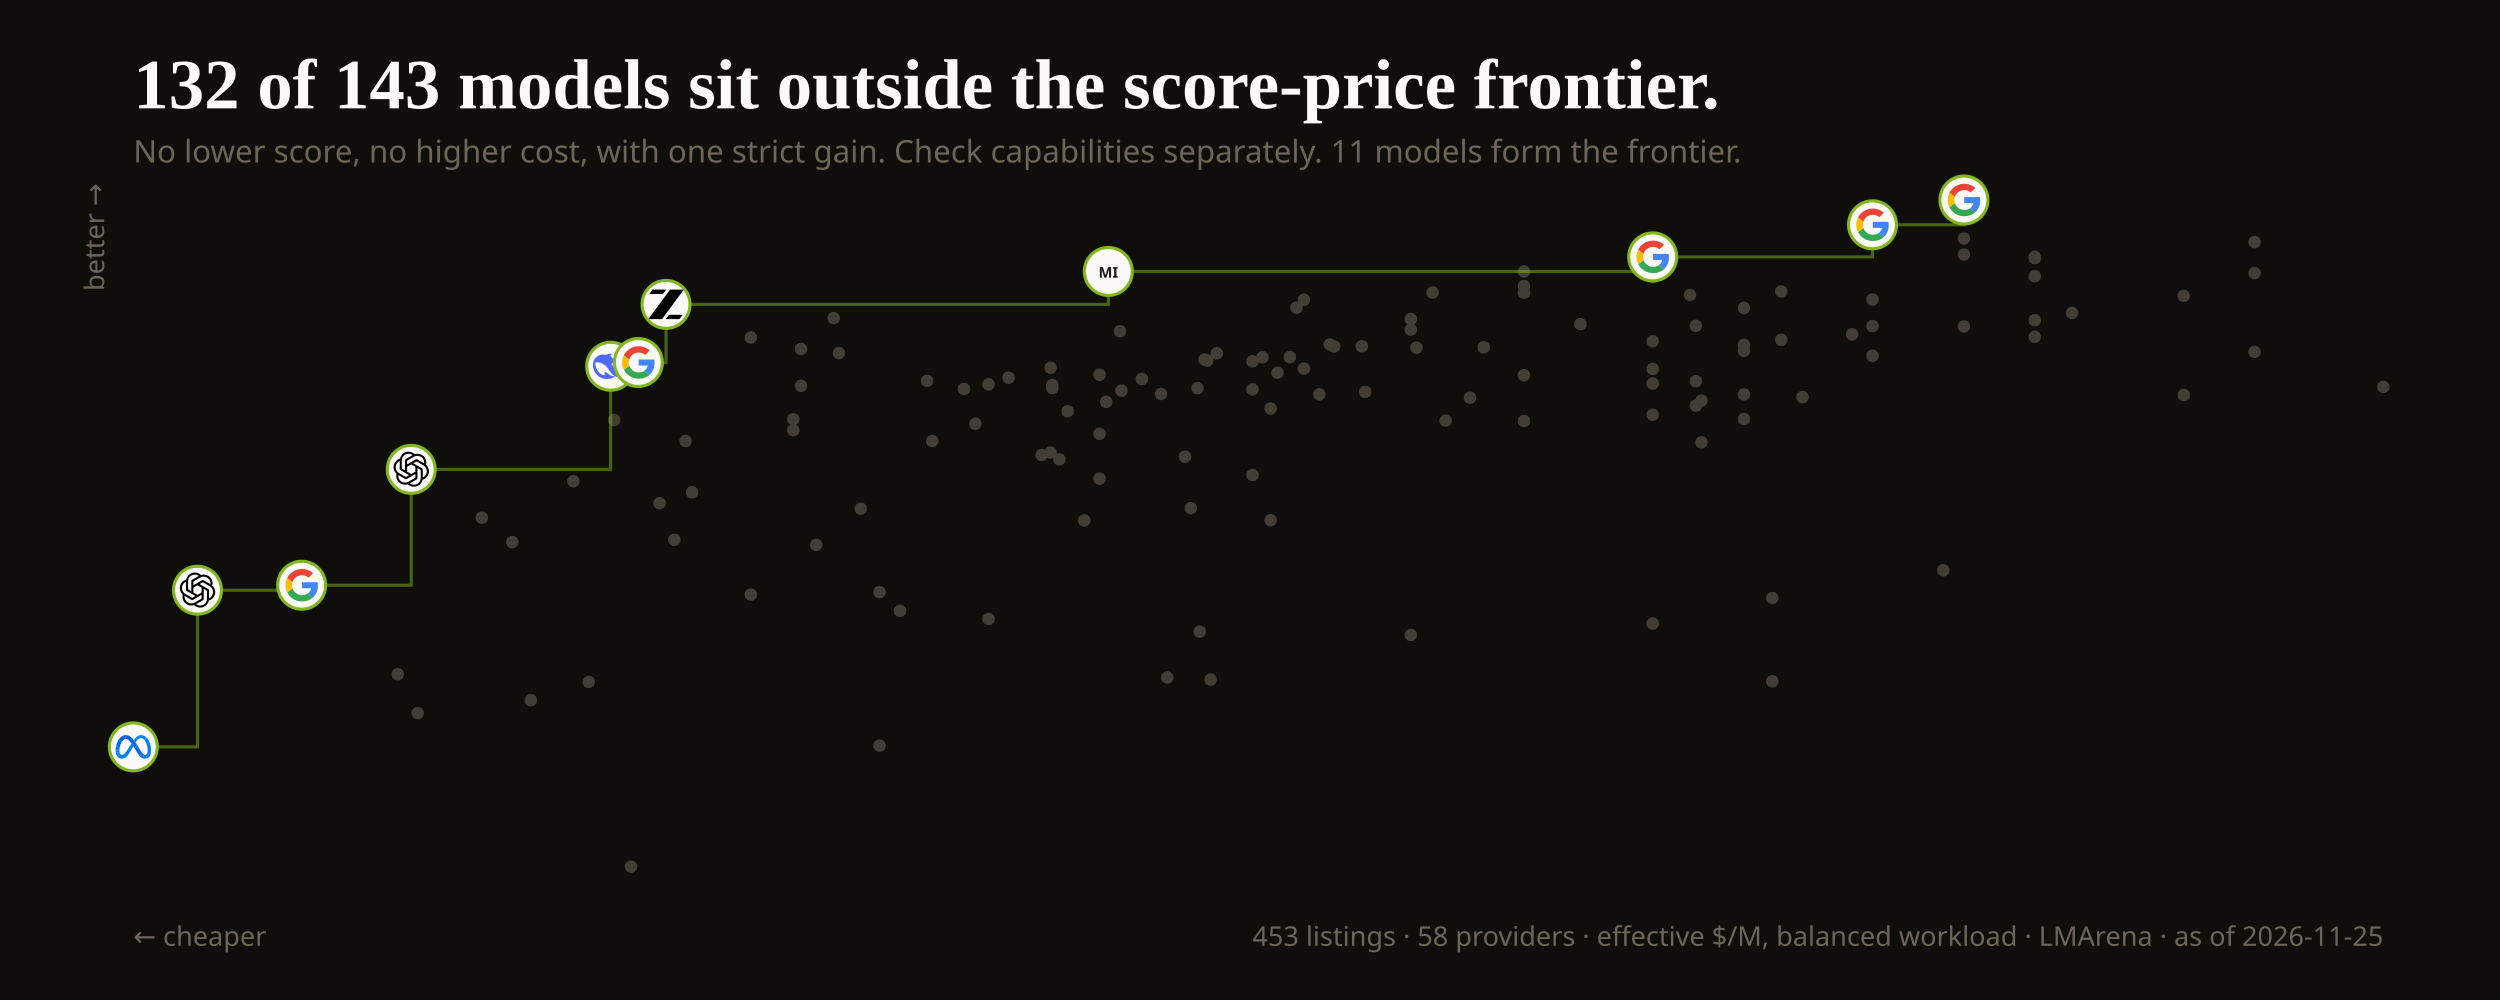
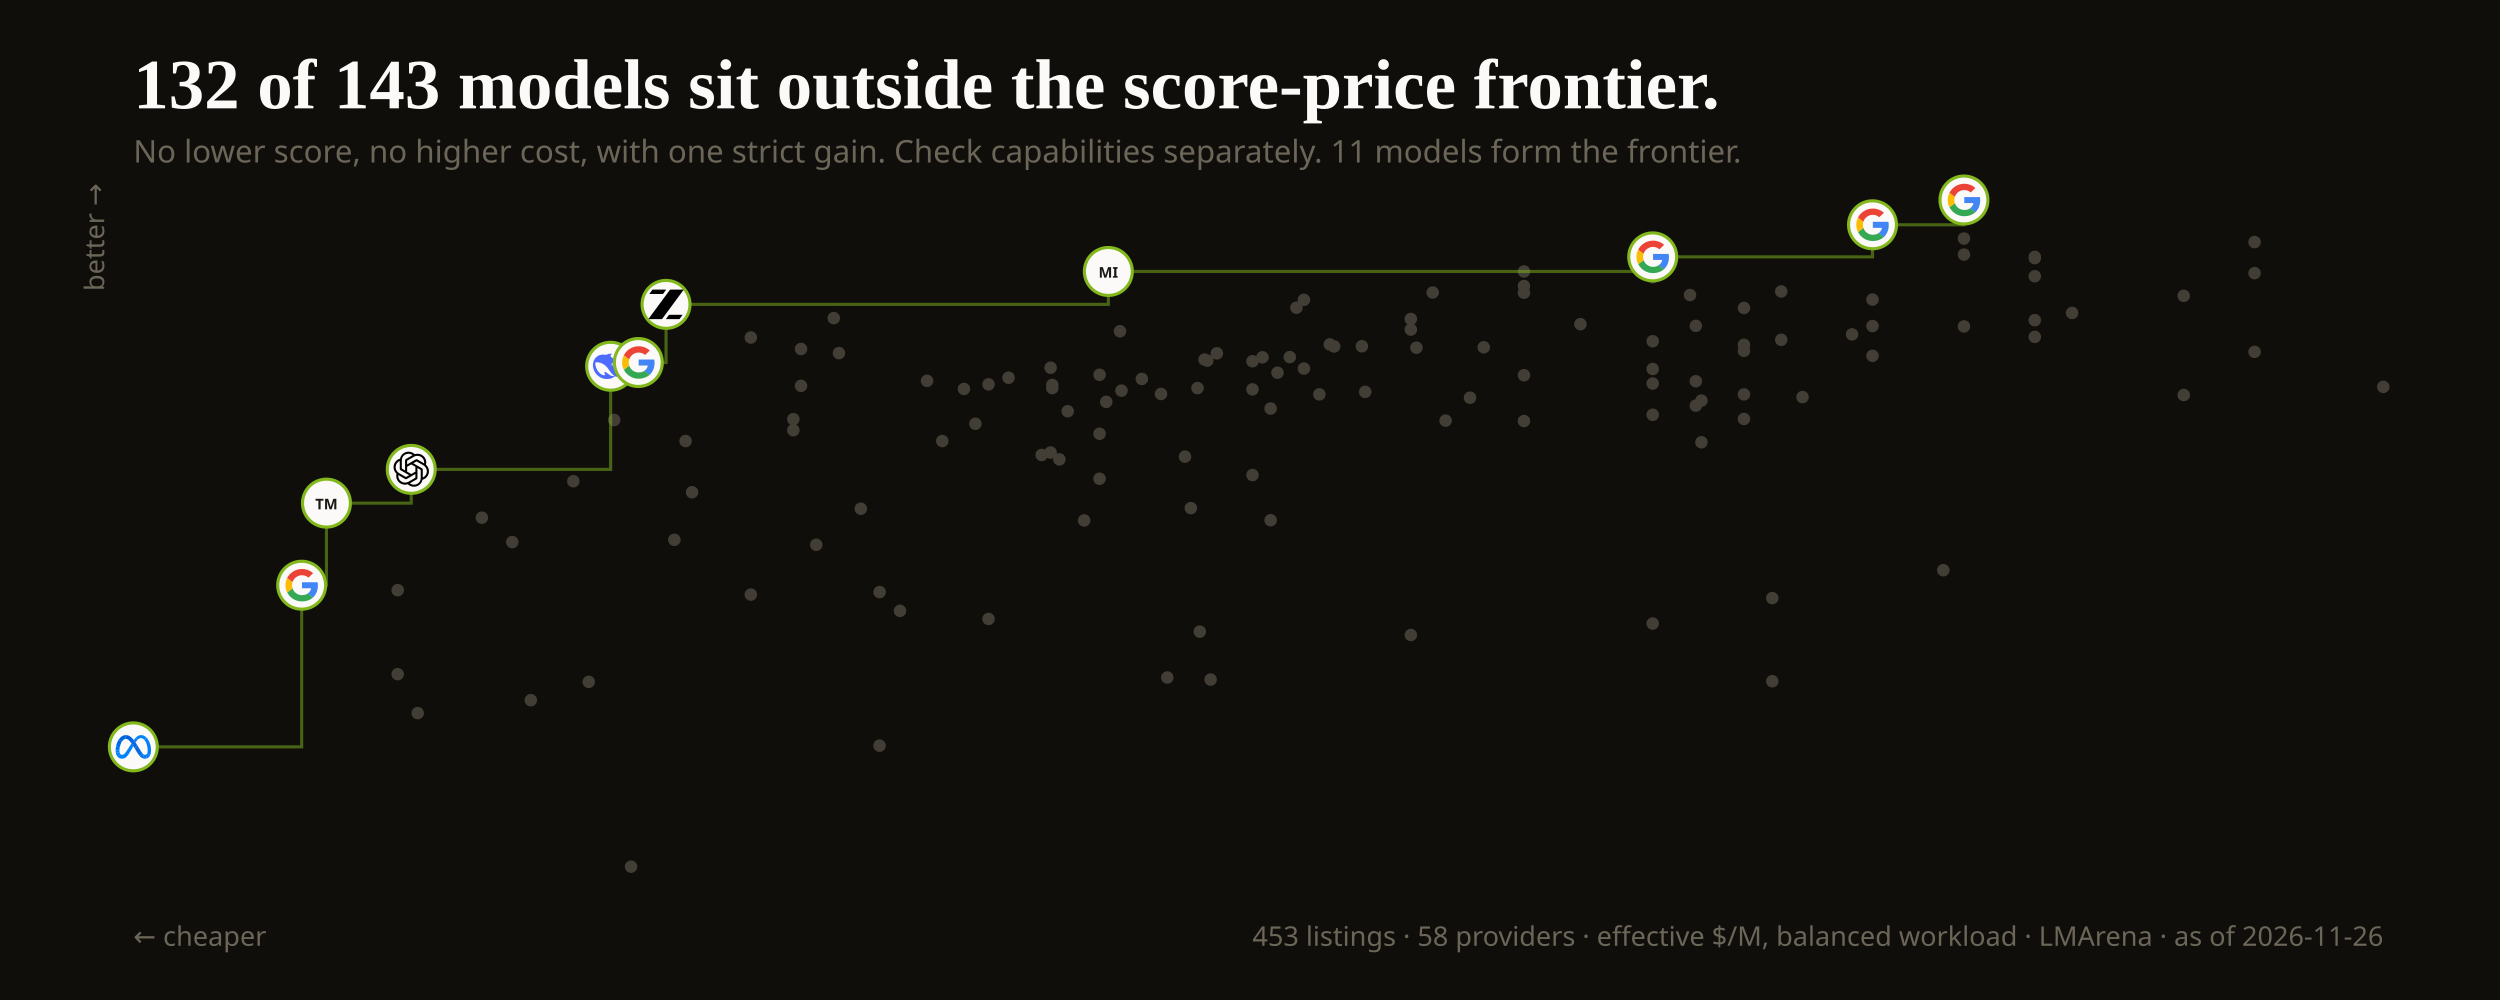
<svg xmlns="http://www.w3.org/2000/svg" viewBox="0 0 1200 480" width="1200" height="480" role="img" aria-label="132 of 143 rated, priced models are off the score-price frontier. 11 are on it. Capability requirements are separate.">
  <rect width="1200" height="480" fill="#0F0E0B" />
  <text x="64" y="52" fill="#FBFAF8" font-family="Georgia, 'Times New Roman', serif" font-size="34" font-weight="600">132 of 143 models sit outside the score-price frontier.</text>
  <text x="64" y="78" fill="#6C6659" font-family="system-ui, sans-serif" font-size="15">No lower score, no higher cost, with one strict gain. Check capabilities separately. 11 models form the frontier.</text>
-   <path d="M316.6 241.5m-3 0a3 3 0 1 0 6 0a3 3 0 1 0 -6 0M1048.2 189.6m-3 0a3 3 0 1 0 6 0a3 3 0 1 0 -6 0M837.1 189.3m-3 0a3 3 0 1 0 6 0a3 3 0 1 0 -6 0M512.5 197.4m-3 0a3 3 0 1 0 6 0a3 3 0 1 0 -6 0M1048.2 142.0m-3 0a3 3 0 1 0 6 0a3 3 0 1 0 -6 0M731.5 180.1m-3 0a3 3 0 1 0 6 0a3 3 0 1 0 -6 0M758.6 155.6m-3 0a3 3 0 1 0 6 0a3 3 0 1 0 -6 0M548.1 181.9m-3 0a3 3 0 1 0 6 0a3 3 0 1 0 -6 0M942.7 104.3m-3 0a3 3 0 1 0 6 0a3 3 0 1 0 -6 0M942.7 122.2m-3 0a3 3 0 1 0 6 0a3 3 0 1 0 -6 0M679.9 166.9m-3 0a3 3 0 1 0 6 0a3 3 0 1 0 -6 0M380.8 201.2m-3 0a3 3 0 1 0 6 0a3 3 0 1 0 -6 0M633.3 189.3m-3 0a3 3 0 1 0 6 0a3 3 0 1 0 -6 0M837.1 165.5m-3 0a3 3 0 1 0 6 0a3 3 0 1 0 -6 0M837.1 147.8m-3 0a3 3 0 1 0 6 0a3 3 0 1 0 -6 0M380.8 206.5m-3 0a3 3 0 1 0 6 0a3 3 0 1 0 -6 0M837.1 201.1m-3 0a3 3 0 1 0 6 0a3 3 0 1 0 -6 0M942.7 114.5m-3 0a3 3 0 1 0 6 0a3 3 0 1 0 -6 0M360.4 162.0m-3 0a3 3 0 1 0 6 0a3 3 0 1 0 -6 0M793.3 199.1m-3 0a3 3 0 1 0 6 0a3 3 0 1 0 -6 0M400.2 152.7m-3 0a3 3 0 1 0 6 0a3 3 0 1 0 -6 0M1082.2 168.9m-3 0a3 3 0 1 0 6 0a3 3 0 1 0 -6 0M731.5 130.3m-3 0a3 3 0 1 0 6 0a3 3 0 1 0 -6 0M793.3 124.3m-3 0a3 3 0 1 0 6 0a3 3 0 1 0 -6 0M1082.2 116.2m-3 0a3 3 0 1 0 6 0a3 3 0 1 0 -6 0M245.9 260.2m-3 0a3 3 0 1 0 6 0a3 3 0 1 0 -6 0M625.9 143.9m-3 0a3 3 0 1 0 6 0a3 3 0 1 0 -6 0M619.1 171.4m-3 0a3 3 0 1 0 6 0a3 3 0 1 0 -6 0M793.3 133.1m-3 0a3 3 0 1 0 6 0a3 3 0 1 0 -6 0M793.3 177.1m-3 0a3 3 0 1 0 6 0a3 3 0 1 0 -6 0M527.8 208.2m-3 0a3 3 0 1 0 6 0a3 3 0 1 0 -6 0M731.5 137.3m-3 0a3 3 0 1 0 6 0a3 3 0 1 0 -6 0M557.3 189.1m-3 0a3 3 0 1 0 6 0a3 3 0 1 0 -6 0M976.7 123.3m-3 0a3 3 0 1 0 6 0a3 3 0 1 0 -6 0M687.7 140.4m-3 0a3 3 0 1 0 6 0a3 3 0 1 0 -6 0M601.2 173.4m-3 0a3 3 0 1 0 6 0a3 3 0 1 0 -6 0M712.2 166.7m-3 0a3 3 0 1 0 6 0a3 3 0 1 0 -6 0M898.8 143.8m-3 0a3 3 0 1 0 6 0a3 3 0 1 0 -6 0M731.5 140.5m-3 0a3 3 0 1 0 6 0a3 3 0 1 0 -6 0M504.3 176.5m-3 0a3 3 0 1 0 6 0a3 3 0 1 0 -6 0M855.0 163.1m-3 0a3 3 0 1 0 6 0a3 3 0 1 0 -6 0M942.7 156.7m-3 0a3 3 0 1 0 6 0a3 3 0 1 0 -6 0M793.3 163.8m-3 0a3 3 0 1 0 6 0a3 3 0 1 0 -6 0M402.7 169.5m-3 0a3 3 0 1 0 6 0a3 3 0 1 0 -6 0M837.1 168.4m-3 0a3 3 0 1 0 6 0a3 3 0 1 0 -6 0M622.3 147.7m-3 0a3 3 0 1 0 6 0a3 3 0 1 0 -6 0M1082.2 131.1m-3 0a3 3 0 1 0 6 0a3 3 0 1 0 -6 0M537.6 159.0m-3 0a3 3 0 1 0 6 0a3 3 0 1 0 -6 0M527.8 179.9m-3 0a3 3 0 1 0 6 0a3 3 0 1 0 -6 0M976.7 153.7m-3 0a3 3 0 1 0 6 0a3 3 0 1 0 -6 0M811.2 141.6m-3 0a3 3 0 1 0 6 0a3 3 0 1 0 -6 0M693.9 201.9m-3 0a3 3 0 1 0 6 0a3 3 0 1 0 -6 0M793.3 184.1m-3 0a3 3 0 1 0 6 0a3 3 0 1 0 -6 0M994.6 150.2m-3 0a3 3 0 1 0 6 0a3 3 0 1 0 -6 0M640.4 166.3m-3 0a3 3 0 1 0 6 0a3 3 0 1 0 -6 0M677.2 158.2m-3 0a3 3 0 1 0 6 0a3 3 0 1 0 -6 0M976.7 132.6m-3 0a3 3 0 1 0 6 0a3 3 0 1 0 -6 0M677.2 153.1m-3 0a3 3 0 1 0 6 0a3 3 0 1 0 -6 0M384.5 167.5m-3 0a3 3 0 1 0 6 0a3 3 0 1 0 -6 0M578.2 172.6m-3 0a3 3 0 1 0 6 0a3 3 0 1 0 -6 0M609.9 196.1m-3 0a3 3 0 1 0 6 0a3 3 0 1 0 -6 0M508.5 220.5m-3 0a3 3 0 1 0 6 0a3 3 0 1 0 -6 0M705.6 190.9m-3 0a3 3 0 1 0 6 0a3 3 0 1 0 -6 0M889.0 160.5m-3 0a3 3 0 1 0 6 0a3 3 0 1 0 -6 0M538.3 187.5m-3 0a3 3 0 1 0 6 0a3 3 0 1 0 -6 0M468.2 203.4m-3 0a3 3 0 1 0 6 0a3 3 0 1 0 -6 0M531.0 192.9m-3 0a3 3 0 1 0 6 0a3 3 0 1 0 -6 0M574.8 186.3m-3 0a3 3 0 1 0 6 0a3 3 0 1 0 -6 0M294.8 201.6m-3 0a3 3 0 1 0 6 0a3 3 0 1 0 -6 0M855.0 139.9m-3 0a3 3 0 1 0 6 0a3 3 0 1 0 -6 0M898.8 156.5m-3 0a3 3 0 1 0 6 0a3 3 0 1 0 -6 0M606.0 171.5m-3 0a3 3 0 1 0 6 0a3 3 0 1 0 -6 0M527.8 229.8m-3 0a3 3 0 1 0 6 0a3 3 0 1 0 -6 0M638.3 165.3m-3 0a3 3 0 1 0 6 0a3 3 0 1 0 -6 0M976.7 123.9m-3 0a3 3 0 1 0 6 0a3 3 0 1 0 -6 0M653.7 166.2m-3 0a3 3 0 1 0 6 0a3 3 0 1 0 -6 0M332.2 236.3m-3 0a3 3 0 1 0 6 0a3 3 0 1 0 -6 0M579.5 173.1m-3 0a3 3 0 1 0 6 0a3 3 0 1 0 -6 0M865.2 190.6m-3 0a3 3 0 1 0 6 0a3 3 0 1 0 -6 0M504.3 217.2m-3 0a3 3 0 1 0 6 0a3 3 0 1 0 -6 0M601.2 228.0m-3 0a3 3 0 1 0 6 0a3 3 0 1 0 -6 0M484.1 181.3m-3 0a3 3 0 1 0 6 0a3 3 0 1 0 -6 0M976.7 161.7m-3 0a3 3 0 1 0 6 0a3 3 0 1 0 -6 0M814.0 183.0m-3 0a3 3 0 1 0 6 0a3 3 0 1 0 -6 0M731.5 202.1m-3 0a3 3 0 1 0 6 0a3 3 0 1 0 -6 0M584.1 169.6m-3 0a3 3 0 1 0 6 0a3 3 0 1 0 -6 0M898.8 170.8m-3 0a3 3 0 1 0 6 0a3 3 0 1 0 -6 0M445.0 182.8m-3 0a3 3 0 1 0 6 0a3 3 0 1 0 -6 0M474.5 184.5m-3 0a3 3 0 1 0 6 0a3 3 0 1 0 -6 0M505.1 186.3m-3 0a3 3 0 1 0 6 0a3 3 0 1 0 -6 0M462.7 186.7m-3 0a3 3 0 1 0 6 0a3 3 0 1 0 -6 0M505.1 184.8m-3 0a3 3 0 1 0 6 0a3 3 0 1 0 -6 0M609.9 249.7m-3 0a3 3 0 1 0 6 0a3 3 0 1 0 -6 0M814.0 194.7m-3 0a3 3 0 1 0 6 0a3 3 0 1 0 -6 0M568.8 219.2m-3 0a3 3 0 1 0 6 0a3 3 0 1 0 -6 0M323.7 259.1m-3 0a3 3 0 1 0 6 0a3 3 0 1 0 -6 0M1144.0 185.7m-3 0a3 3 0 1 0 6 0a3 3 0 1 0 -6 0M329.1 211.7m-3 0a3 3 0 1 0 6 0a3 3 0 1 0 -6 0M625.9 176.9m-3 0a3 3 0 1 0 6 0a3 3 0 1 0 -6 0M447.5 211.7m-3 0a3 3 0 1 0 6 0a3 3 0 1 0 -6 0M655.3 188.1m-3 0a3 3 0 1 0 6 0a3 3 0 1 0 -6 0M384.5 185.2m-3 0a3 3 0 1 0 6 0a3 3 0 1 0 -6 0M601.2 186.9m-3 0a3 3 0 1 0 6 0a3 3 0 1 0 -6 0M814.0 156.4m-3 0a3 3 0 1 0 6 0a3 3 0 1 0 -6 0M613.2 178.9m-3 0a3 3 0 1 0 6 0a3 3 0 1 0 -6 0M391.8 261.5m-3 0a3 3 0 1 0 6 0a3 3 0 1 0 -6 0M413.2 244.2m-3 0a3 3 0 1 0 6 0a3 3 0 1 0 -6 0M816.7 192.3m-3 0a3 3 0 1 0 6 0a3 3 0 1 0 -6 0M816.7 212.3m-3 0a3 3 0 1 0 6 0a3 3 0 1 0 -6 0M571.6 243.9m-3 0a3 3 0 1 0 6 0a3 3 0 1 0 -6 0M360.4 285.4m-3 0a3 3 0 1 0 6 0a3 3 0 1 0 -6 0M500.0 218.4m-3 0a3 3 0 1 0 6 0a3 3 0 1 0 -6 0M231.3 248.5m-3 0a3 3 0 1 0 6 0a3 3 0 1 0 -6 0M275.2 231.0m-3 0a3 3 0 1 0 6 0a3 3 0 1 0 -6 0M190.9 323.6m-3 0a3 3 0 1 0 6 0a3 3 0 1 0 -6 0M254.8 336.1m-3 0a3 3 0 1 0 6 0a3 3 0 1 0 -6 0M520.4 249.8m-3 0a3 3 0 1 0 6 0a3 3 0 1 0 -6 0M432.0 293.2m-3 0a3 3 0 1 0 6 0a3 3 0 1 0 -6 0M282.6 327.3m-3 0a3 3 0 1 0 6 0a3 3 0 1 0 -6 0M200.5 342.3m-3 0a3 3 0 1 0 6 0a3 3 0 1 0 -6 0M677.2 304.8m-3 0a3 3 0 1 0 6 0a3 3 0 1 0 -6 0M793.3 299.3m-3 0a3 3 0 1 0 6 0a3 3 0 1 0 -6 0M581.1 326.2m-3 0a3 3 0 1 0 6 0a3 3 0 1 0 -6 0M302.9 416.0m-3 0a3 3 0 1 0 6 0a3 3 0 1 0 -6 0M474.5 297.1m-3 0a3 3 0 1 0 6 0a3 3 0 1 0 -6 0M422.2 357.9m-3 0a3 3 0 1 0 6 0a3 3 0 1 0 -6 0M850.7 327.0m-3 0a3 3 0 1 0 6 0a3 3 0 1 0 -6 0M850.7 287.1m-3 0a3 3 0 1 0 6 0a3 3 0 1 0 -6 0M575.9 303.2m-3 0a3 3 0 1 0 6 0a3 3 0 1 0 -6 0M422.2 284.2m-3 0a3 3 0 1 0 6 0a3 3 0 1 0 -6 0M560.3 325.2m-3 0a3 3 0 1 0 6 0a3 3 0 1 0 -6 0M932.8 273.7m-3 0a3 3 0 1 0 6 0a3 3 0 1 0 -6 0" fill="#6C6659" fill-opacity="0.55" />
-   <path d="M64.0 358.5L94.8 358.5L94.8 283.3L144.8 283.3L144.8 280.9L197.4 280.9L197.4 225.3L293.1 225.3L293.1 175.8L306.4 175.8L306.4 174.0L319.7 174.0L319.7 146.1L532.0 146.1L532.0 130.3L793.3 130.3L793.3 123.3L898.8 123.3L898.8 107.9L942.7 107.9L942.7 96.0" fill="none" stroke="#83B81D" stroke-width="1.5" stroke-opacity="0.5" />
+   <path d="M1048.2 189.6m-3 0a3 3 0 1 0 6 0a3 3 0 1 0 -6 0M837.1 189.3m-3 0a3 3 0 1 0 6 0a3 3 0 1 0 -6 0M512.5 197.4m-3 0a3 3 0 1 0 6 0a3 3 0 1 0 -6 0M1048.2 142.0m-3 0a3 3 0 1 0 6 0a3 3 0 1 0 -6 0M731.5 180.1m-3 0a3 3 0 1 0 6 0a3 3 0 1 0 -6 0M758.6 155.6m-3 0a3 3 0 1 0 6 0a3 3 0 1 0 -6 0M548.1 181.9m-3 0a3 3 0 1 0 6 0a3 3 0 1 0 -6 0M942.7 104.3m-3 0a3 3 0 1 0 6 0a3 3 0 1 0 -6 0M942.7 122.2m-3 0a3 3 0 1 0 6 0a3 3 0 1 0 -6 0M679.9 166.9m-3 0a3 3 0 1 0 6 0a3 3 0 1 0 -6 0M380.8 201.2m-3 0a3 3 0 1 0 6 0a3 3 0 1 0 -6 0M633.3 189.3m-3 0a3 3 0 1 0 6 0a3 3 0 1 0 -6 0M837.1 165.5m-3 0a3 3 0 1 0 6 0a3 3 0 1 0 -6 0M837.1 147.8m-3 0a3 3 0 1 0 6 0a3 3 0 1 0 -6 0M380.8 206.5m-3 0a3 3 0 1 0 6 0a3 3 0 1 0 -6 0M837.1 201.1m-3 0a3 3 0 1 0 6 0a3 3 0 1 0 -6 0M942.7 114.5m-3 0a3 3 0 1 0 6 0a3 3 0 1 0 -6 0M360.4 162.0m-3 0a3 3 0 1 0 6 0a3 3 0 1 0 -6 0M793.3 199.1m-3 0a3 3 0 1 0 6 0a3 3 0 1 0 -6 0M400.2 152.7m-3 0a3 3 0 1 0 6 0a3 3 0 1 0 -6 0M1082.2 168.9m-3 0a3 3 0 1 0 6 0a3 3 0 1 0 -6 0M731.5 130.3m-3 0a3 3 0 1 0 6 0a3 3 0 1 0 -6 0M793.3 124.3m-3 0a3 3 0 1 0 6 0a3 3 0 1 0 -6 0M1082.2 116.2m-3 0a3 3 0 1 0 6 0a3 3 0 1 0 -6 0M245.9 260.2m-3 0a3 3 0 1 0 6 0a3 3 0 1 0 -6 0M625.9 143.9m-3 0a3 3 0 1 0 6 0a3 3 0 1 0 -6 0M619.1 171.4m-3 0a3 3 0 1 0 6 0a3 3 0 1 0 -6 0M793.3 133.1m-3 0a3 3 0 1 0 6 0a3 3 0 1 0 -6 0M793.3 177.1m-3 0a3 3 0 1 0 6 0a3 3 0 1 0 -6 0M527.8 208.2m-3 0a3 3 0 1 0 6 0a3 3 0 1 0 -6 0M731.5 137.3m-3 0a3 3 0 1 0 6 0a3 3 0 1 0 -6 0M557.3 189.1m-3 0a3 3 0 1 0 6 0a3 3 0 1 0 -6 0M976.7 123.3m-3 0a3 3 0 1 0 6 0a3 3 0 1 0 -6 0M687.7 140.4m-3 0a3 3 0 1 0 6 0a3 3 0 1 0 -6 0M601.2 173.4m-3 0a3 3 0 1 0 6 0a3 3 0 1 0 -6 0M712.2 166.7m-3 0a3 3 0 1 0 6 0a3 3 0 1 0 -6 0M898.8 143.8m-3 0a3 3 0 1 0 6 0a3 3 0 1 0 -6 0M731.5 140.5m-3 0a3 3 0 1 0 6 0a3 3 0 1 0 -6 0M504.3 176.5m-3 0a3 3 0 1 0 6 0a3 3 0 1 0 -6 0M855.0 163.1m-3 0a3 3 0 1 0 6 0a3 3 0 1 0 -6 0M942.7 156.7m-3 0a3 3 0 1 0 6 0a3 3 0 1 0 -6 0M793.3 163.8m-3 0a3 3 0 1 0 6 0a3 3 0 1 0 -6 0M402.7 169.5m-3 0a3 3 0 1 0 6 0a3 3 0 1 0 -6 0M837.1 168.4m-3 0a3 3 0 1 0 6 0a3 3 0 1 0 -6 0M622.3 147.7m-3 0a3 3 0 1 0 6 0a3 3 0 1 0 -6 0M1082.2 131.1m-3 0a3 3 0 1 0 6 0a3 3 0 1 0 -6 0M537.6 159.0m-3 0a3 3 0 1 0 6 0a3 3 0 1 0 -6 0M527.8 179.9m-3 0a3 3 0 1 0 6 0a3 3 0 1 0 -6 0M976.7 153.7m-3 0a3 3 0 1 0 6 0a3 3 0 1 0 -6 0M811.2 141.6m-3 0a3 3 0 1 0 6 0a3 3 0 1 0 -6 0M693.9 201.9m-3 0a3 3 0 1 0 6 0a3 3 0 1 0 -6 0M793.3 184.1m-3 0a3 3 0 1 0 6 0a3 3 0 1 0 -6 0M994.6 150.2m-3 0a3 3 0 1 0 6 0a3 3 0 1 0 -6 0M640.4 166.3m-3 0a3 3 0 1 0 6 0a3 3 0 1 0 -6 0M677.2 158.2m-3 0a3 3 0 1 0 6 0a3 3 0 1 0 -6 0M976.7 132.6m-3 0a3 3 0 1 0 6 0a3 3 0 1 0 -6 0M677.2 153.1m-3 0a3 3 0 1 0 6 0a3 3 0 1 0 -6 0M384.5 167.5m-3 0a3 3 0 1 0 6 0a3 3 0 1 0 -6 0M578.2 172.6m-3 0a3 3 0 1 0 6 0a3 3 0 1 0 -6 0M609.9 196.1m-3 0a3 3 0 1 0 6 0a3 3 0 1 0 -6 0M508.5 220.5m-3 0a3 3 0 1 0 6 0a3 3 0 1 0 -6 0M705.6 190.9m-3 0a3 3 0 1 0 6 0a3 3 0 1 0 -6 0M889.0 160.5m-3 0a3 3 0 1 0 6 0a3 3 0 1 0 -6 0M538.3 187.5m-3 0a3 3 0 1 0 6 0a3 3 0 1 0 -6 0M468.2 203.4m-3 0a3 3 0 1 0 6 0a3 3 0 1 0 -6 0M531.0 192.9m-3 0a3 3 0 1 0 6 0a3 3 0 1 0 -6 0M574.8 186.3m-3 0a3 3 0 1 0 6 0a3 3 0 1 0 -6 0M294.8 201.6m-3 0a3 3 0 1 0 6 0a3 3 0 1 0 -6 0M855.0 139.9m-3 0a3 3 0 1 0 6 0a3 3 0 1 0 -6 0M898.8 156.5m-3 0a3 3 0 1 0 6 0a3 3 0 1 0 -6 0M606.0 171.5m-3 0a3 3 0 1 0 6 0a3 3 0 1 0 -6 0M527.8 229.8m-3 0a3 3 0 1 0 6 0a3 3 0 1 0 -6 0M638.3 165.3m-3 0a3 3 0 1 0 6 0a3 3 0 1 0 -6 0M976.7 123.9m-3 0a3 3 0 1 0 6 0a3 3 0 1 0 -6 0M653.7 166.2m-3 0a3 3 0 1 0 6 0a3 3 0 1 0 -6 0M332.2 236.3m-3 0a3 3 0 1 0 6 0a3 3 0 1 0 -6 0M579.5 173.1m-3 0a3 3 0 1 0 6 0a3 3 0 1 0 -6 0M865.2 190.6m-3 0a3 3 0 1 0 6 0a3 3 0 1 0 -6 0M504.3 217.2m-3 0a3 3 0 1 0 6 0a3 3 0 1 0 -6 0M601.2 228.0m-3 0a3 3 0 1 0 6 0a3 3 0 1 0 -6 0M484.1 181.3m-3 0a3 3 0 1 0 6 0a3 3 0 1 0 -6 0M976.7 161.7m-3 0a3 3 0 1 0 6 0a3 3 0 1 0 -6 0M814.0 183.0m-3 0a3 3 0 1 0 6 0a3 3 0 1 0 -6 0M731.5 202.1m-3 0a3 3 0 1 0 6 0a3 3 0 1 0 -6 0M584.1 169.6m-3 0a3 3 0 1 0 6 0a3 3 0 1 0 -6 0M898.8 170.8m-3 0a3 3 0 1 0 6 0a3 3 0 1 0 -6 0M445.0 182.8m-3 0a3 3 0 1 0 6 0a3 3 0 1 0 -6 0M474.5 184.5m-3 0a3 3 0 1 0 6 0a3 3 0 1 0 -6 0M505.1 186.3m-3 0a3 3 0 1 0 6 0a3 3 0 1 0 -6 0M462.7 186.7m-3 0a3 3 0 1 0 6 0a3 3 0 1 0 -6 0M505.1 184.8m-3 0a3 3 0 1 0 6 0a3 3 0 1 0 -6 0M609.9 249.7m-3 0a3 3 0 1 0 6 0a3 3 0 1 0 -6 0M814.0 194.7m-3 0a3 3 0 1 0 6 0a3 3 0 1 0 -6 0M568.8 219.2m-3 0a3 3 0 1 0 6 0a3 3 0 1 0 -6 0M323.7 259.1m-3 0a3 3 0 1 0 6 0a3 3 0 1 0 -6 0M190.9 283.3m-3 0a3 3 0 1 0 6 0a3 3 0 1 0 -6 0M1144.0 185.7m-3 0a3 3 0 1 0 6 0a3 3 0 1 0 -6 0M329.1 211.7m-3 0a3 3 0 1 0 6 0a3 3 0 1 0 -6 0M625.9 176.9m-3 0a3 3 0 1 0 6 0a3 3 0 1 0 -6 0M452.3 211.7m-3 0a3 3 0 1 0 6 0a3 3 0 1 0 -6 0M655.3 188.1m-3 0a3 3 0 1 0 6 0a3 3 0 1 0 -6 0M384.5 185.2m-3 0a3 3 0 1 0 6 0a3 3 0 1 0 -6 0M601.2 186.9m-3 0a3 3 0 1 0 6 0a3 3 0 1 0 -6 0M814.0 156.4m-3 0a3 3 0 1 0 6 0a3 3 0 1 0 -6 0M613.2 178.9m-3 0a3 3 0 1 0 6 0a3 3 0 1 0 -6 0M391.8 261.5m-3 0a3 3 0 1 0 6 0a3 3 0 1 0 -6 0M413.2 244.2m-3 0a3 3 0 1 0 6 0a3 3 0 1 0 -6 0M816.7 192.3m-3 0a3 3 0 1 0 6 0a3 3 0 1 0 -6 0M816.7 212.3m-3 0a3 3 0 1 0 6 0a3 3 0 1 0 -6 0M571.6 243.9m-3 0a3 3 0 1 0 6 0a3 3 0 1 0 -6 0M360.4 285.4m-3 0a3 3 0 1 0 6 0a3 3 0 1 0 -6 0M500.0 218.4m-3 0a3 3 0 1 0 6 0a3 3 0 1 0 -6 0M231.3 248.5m-3 0a3 3 0 1 0 6 0a3 3 0 1 0 -6 0M275.2 231.0m-3 0a3 3 0 1 0 6 0a3 3 0 1 0 -6 0M190.9 323.6m-3 0a3 3 0 1 0 6 0a3 3 0 1 0 -6 0M254.8 336.1m-3 0a3 3 0 1 0 6 0a3 3 0 1 0 -6 0M520.4 249.8m-3 0a3 3 0 1 0 6 0a3 3 0 1 0 -6 0M432.0 293.2m-3 0a3 3 0 1 0 6 0a3 3 0 1 0 -6 0M282.6 327.3m-3 0a3 3 0 1 0 6 0a3 3 0 1 0 -6 0M200.5 342.3m-3 0a3 3 0 1 0 6 0a3 3 0 1 0 -6 0M677.2 304.8m-3 0a3 3 0 1 0 6 0a3 3 0 1 0 -6 0M793.3 299.3m-3 0a3 3 0 1 0 6 0a3 3 0 1 0 -6 0M581.1 326.2m-3 0a3 3 0 1 0 6 0a3 3 0 1 0 -6 0M302.9 416.0m-3 0a3 3 0 1 0 6 0a3 3 0 1 0 -6 0M474.5 297.1m-3 0a3 3 0 1 0 6 0a3 3 0 1 0 -6 0M422.2 357.9m-3 0a3 3 0 1 0 6 0a3 3 0 1 0 -6 0M850.7 327.0m-3 0a3 3 0 1 0 6 0a3 3 0 1 0 -6 0M850.7 287.1m-3 0a3 3 0 1 0 6 0a3 3 0 1 0 -6 0M575.9 303.2m-3 0a3 3 0 1 0 6 0a3 3 0 1 0 -6 0M422.2 284.2m-3 0a3 3 0 1 0 6 0a3 3 0 1 0 -6 0M560.3 325.2m-3 0a3 3 0 1 0 6 0a3 3 0 1 0 -6 0M932.8 273.7m-3 0a3 3 0 1 0 6 0a3 3 0 1 0 -6 0" fill="#6C6659" fill-opacity="0.55" />
+   <path d="M64.0 358.5L144.8 358.5L144.8 280.9L156.7 280.9L156.7 241.5L197.4 241.5L197.4 225.3L293.1 225.3L293.1 175.8L306.4 175.8L306.4 174.0L319.7 174.0L319.7 146.1L532.0 146.1L532.0 130.3L793.3 130.3L793.3 123.3L898.8 123.3L898.8 107.9L942.7 107.9L942.7 96.0" fill="none" stroke="#83B81D" stroke-width="1.5" stroke-opacity="0.5" />
  <circle cx="64.0" cy="358.5" r="11.5" fill="#FBFAF8" />
  <circle cx="64.0" cy="358.5" r="11.5" fill="none" stroke="#83B81D" stroke-width="1.5" />
  <svg x="55.5" y="350.0" width="17" height="17" viewBox="0 0 24 24">
    <path d="M6.897 4h-.024l-.031 2.615h.022c1.715 0 3.046 1.357 5.94 6.246l.175.297.012.02 1.62-2.438-.012-.019a48.763 48.763 0 00-1.098-1.716 28.01 28.01 0 00-1.175-1.629C10.413 4.932 8.812 4 6.896 4z" fill="url(#lobe-icons-meta-0-_R_0_)" />
    <path d="M6.873 4C4.95 4.01 3.247 5.258 2.02 7.17a4.352 4.352 0 00-.01.017l2.254 1.231.011-.017c.718-1.083 1.61-1.774 2.568-1.785h.021L6.896 4h-.023z" fill="url(#lobe-icons-meta-1-_R_0_)" />
    <path d="M2.019 7.17l-.011.017C1.2 8.447.598 9.995.274 11.664l-.005.022 2.534.6.004-.022c.27-1.467.786-2.828 1.456-3.845l.011-.017L2.02 7.17z" fill="url(#lobe-icons-meta-2-_R_0_)" />
    <path d="M2.807 12.264l-2.533-.6-.005.022c-.177.918-.267 1.851-.269 2.786v.023l2.598.233v-.023a12.591 12.591 0 01.21-2.44z" fill="url(#lobe-icons-meta-3-_R_0_)" />
    <path d="M2.677 15.537a5.462 5.462 0 01-.079-.813v-.022L0 14.468v.024a8.89 8.89 0 00.146 1.652l2.535-.585a4.106 4.106 0 01-.004-.022z" fill="url(#lobe-icons-meta-4-_R_0_)" />
    <path d="M3.27 16.89c-.284-.31-.484-.756-.589-1.328l-.004-.021-2.535.585.004.021c.192 1.01.568 1.85 1.106 2.487l.014.017 2.018-1.745a2.106 2.106 0 01-.015-.016z" fill="url(#lobe-icons-meta-5-_R_0_)" />
    <path d="M10.78 9.654c-1.528 2.35-2.454 3.825-2.454 3.825-2.035 3.2-2.739 3.917-3.871 3.917a1.545 1.545 0 01-1.186-.508l-2.017 1.744.014.017C2.01 19.518 3.058 20 4.356 20c1.963 0 3.374-.928 5.884-5.33l1.766-3.13a41.283 41.283 0 00-1.227-1.886z" fill="#0082FB" />
    <path d="M13.502 5.946l-.016.016c-.4.43-.786.908-1.16 1.416.378.483.768 1.024 1.175 1.63.48-.743.928-1.345 1.367-1.807l.016-.016-1.382-1.24z" fill="url(#lobe-icons-meta-6-_R_0_)" />
    <path d="M20.918 5.713C19.853 4.633 18.583 4 17.225 4c-1.432 0-2.637.787-3.723 1.944l-.016.016 1.382 1.24.016-.017c.715-.747 1.408-1.12 2.176-1.12.826 0 1.6.39 2.27 1.075l.015.016 1.589-1.425-.016-.016z" fill="#0082FB" />
    <path d="M23.998 14.125c-.06-3.467-1.27-6.566-3.064-8.396l-.016-.016-1.588 1.424.015.016c1.35 1.392 2.277 3.98 2.361 6.971v.023h2.292v-.022z" fill="url(#lobe-icons-meta-7-_R_0_)" />
    <path d="M23.998 14.15v-.023h-2.292v.022c.004.14.006.282.006.424 0 .815-.121 1.474-.368 1.95l-.011.022 1.708 1.782.013-.02c.62-.96.946-2.293.946-3.91 0-.083 0-.165-.002-.247z" fill="url(#lobe-icons-meta-8-_R_0_)" />
    <path d="M21.344 16.52l-.011.02c-.214.402-.519.67-.917.787l.778 2.462a3.493 3.493 0 00.438-.182 3.558 3.558 0 001.366-1.218l.044-.065.012-.02-1.71-1.784z" fill="url(#lobe-icons-meta-9-_R_0_)" />
    <path d="M19.92 17.393c-.262 0-.492-.039-.718-.14l-.798 2.522c.449.153.927.222 1.46.222.492 0 .943-.073 1.352-.215l-.78-2.462c-.167.05-.341.075-.517.073z" fill="url(#lobe-icons-meta-10-_R_0_)" />
    <path d="M18.323 16.534l-.014-.017-1.836 1.914.016.017c.637.682 1.246 1.105 1.937 1.337l.797-2.52c-.291-.125-.573-.353-.9-.731z" fill="url(#lobe-icons-meta-11-_R_0_)" />
    <path d="M18.309 16.515c-.55-.642-1.232-1.712-2.303-3.44l-1.396-2.336-.011-.02-1.62 2.438.012.02.989 1.668c.959 1.61 1.74 2.774 2.493 3.585l.016.016 1.834-1.914a2.353 2.353 0 01-.014-.017z" fill="url(#lobe-icons-meta-12-_R_0_)" />
    <defs>
      <linearGradient id="lobe-icons-meta-0-_R_0_" x1="75.897%" x2="26.312%" y1="89.199%" y2="12.194%">
        <stop offset=".06%" stop-color="#0867DF" />
        <stop offset="45.39%" stop-color="#0668E1" />
        <stop offset="85.91%" stop-color="#0064E0" />
      </linearGradient>
      <linearGradient id="lobe-icons-meta-1-_R_0_" x1="21.67%" x2="97.068%" y1="75.874%" y2="23.985%">
        <stop offset="13.23%" stop-color="#0064DF" />
        <stop offset="99.88%" stop-color="#0064E0" />
      </linearGradient>
      <linearGradient id="lobe-icons-meta-2-_R_0_" x1="38.263%" x2="60.895%" y1="89.127%" y2="16.131%">
        <stop offset="1.47%" stop-color="#0072EC" />
        <stop offset="68.81%" stop-color="#0064DF" />
      </linearGradient>
      <linearGradient id="lobe-icons-meta-3-_R_0_" x1="47.032%" x2="52.15%" y1="90.19%" y2="15.745%">
        <stop offset="7.31%" stop-color="#007CF6" />
        <stop offset="99.43%" stop-color="#0072EC" />
      </linearGradient>
      <linearGradient id="lobe-icons-meta-4-_R_0_" x1="52.155%" x2="47.591%" y1="58.301%" y2="37.004%">
        <stop offset="7.31%" stop-color="#007FF9" />
        <stop offset="100%" stop-color="#007CF6" />
      </linearGradient>
      <linearGradient id="lobe-icons-meta-5-_R_0_" x1="37.689%" x2="61.961%" y1="12.502%" y2="63.624%">
        <stop offset="7.31%" stop-color="#007FF9" />
        <stop offset="100%" stop-color="#0082FB" />
      </linearGradient>
      <linearGradient id="lobe-icons-meta-6-_R_0_" x1="34.808%" x2="62.313%" y1="68.859%" y2="23.174%">
        <stop offset="27.99%" stop-color="#007FF8" />
        <stop offset="91.41%" stop-color="#0082FB" />
      </linearGradient>
      <linearGradient id="lobe-icons-meta-7-_R_0_" x1="43.762%" x2="57.602%" y1="6.235%" y2="98.514%">
        <stop offset="0%" stop-color="#0082FB" />
        <stop offset="99.95%" stop-color="#0081FA" />
      </linearGradient>
      <linearGradient id="lobe-icons-meta-8-_R_0_" x1="60.055%" x2="39.88%" y1="4.661%" y2="69.077%">
        <stop offset="6.19%" stop-color="#0081FA" />
        <stop offset="100%" stop-color="#0080F9" />
      </linearGradient>
      <linearGradient id="lobe-icons-meta-9-_R_0_" x1="30.282%" x2="61.081%" y1="59.32%" y2="33.244%">
        <stop offset="0%" stop-color="#027AF3" />
        <stop offset="100%" stop-color="#0080F9" />
      </linearGradient>
      <linearGradient id="lobe-icons-meta-10-_R_0_" x1="20.433%" x2="82.112%" y1="50.001%" y2="50.001%">
        <stop offset="0%" stop-color="#0377EF" />
        <stop offset="99.94%" stop-color="#0279F1" />
      </linearGradient>
      <linearGradient id="lobe-icons-meta-11-_R_0_" x1="40.303%" x2="72.394%" y1="35.298%" y2="57.811%">
        <stop offset=".19%" stop-color="#0471E9" />
        <stop offset="100%" stop-color="#0377EF" />
      </linearGradient>
      <linearGradient id="lobe-icons-meta-12-_R_0_" x1="32.254%" x2="68.003%" y1="19.719%" y2="84.908%">
        <stop offset="27.65%" stop-color="#0867DF" />
        <stop offset="100%" stop-color="#0471E9" />
      </linearGradient>
    </defs>
  </svg>
-   <circle cx="94.8" cy="283.3" r="11.5" fill="#FBFAF8" />
-   <circle cx="94.8" cy="283.3" r="11.5" fill="none" stroke="#83B81D" stroke-width="1.5" />
-   <svg x="86.3" y="274.8" width="17" height="17" viewBox="0 0 24 24">
-     <path d="M9.205 8.658v-2.26c0-.19.072-.333.238-.428l4.543-2.616c.619-.357 1.356-.523 2.117-.523 2.854 0 4.662 2.212 4.662 4.566 0 .167 0 .357-.024.547l-4.71-2.759a.797.797 0 00-.856 0l-5.97 3.473zm10.609 8.8V12.06c0-.333-.143-.57-.429-.737l-5.97-3.473 1.95-1.118a.433.433 0 01.476 0l4.543 2.617c1.309.76 2.189 2.378 2.189 3.948 0 1.808-1.07 3.473-2.76 4.163zM7.802 12.703l-1.95-1.142c-.167-.095-.239-.238-.239-.428V5.899c0-2.545 1.95-4.472 4.591-4.472 1 0 1.927.333 2.712.928L8.23 5.067c-.285.166-.428.404-.428.737v6.898zM12 15.128l-2.795-1.57v-3.33L12 8.658l2.795 1.57v3.33L12 15.128zm1.796 7.23c-1 0-1.927-.332-2.712-.927l4.686-2.712c.285-.166.428-.404.428-.737v-6.898l1.974 1.142c.167.095.238.238.238.428v5.233c0 2.545-1.974 4.472-4.614 4.472zm-5.637-5.303l-4.544-2.617c-1.308-.761-2.188-2.378-2.188-3.948A4.482 4.482 0 014.21 6.327v5.423c0 .333.143.571.428.738l5.947 3.449-1.95 1.118a.432.432 0 01-.476 0zm-.262 3.9c-2.688 0-4.662-2.021-4.662-4.519 0-.19.024-.38.047-.57l4.686 2.71c.286.167.571.167.856 0l5.97-3.448v2.26c0 .19-.07.333-.237.428l-4.543 2.616c-.619.357-1.356.523-2.117.523zm5.899 2.83a5.947 5.947 0 005.827-4.756C22.287 18.339 24 15.84 24 13.296c0-1.665-.713-3.282-1.998-4.448.119-.5.19-.999.19-1.498 0-3.401-2.759-5.947-5.946-5.947-.642 0-1.26.095-1.88.31A5.962 5.962 0 0010.205 0a5.947 5.947 0 00-5.827 4.757C1.713 5.447 0 7.945 0 10.49c0 1.666.713 3.283 1.998 4.448-.119.5-.19 1-.19 1.499 0 3.401 2.759 5.946 5.946 5.946.642 0 1.26-.095 1.88-.309a5.96 5.96 0 004.162 1.713z" />
-   </svg>
  <circle cx="144.8" cy="280.9" r="11.5" fill="#FBFAF8" />
  <circle cx="144.8" cy="280.9" r="11.5" fill="none" stroke="#83B81D" stroke-width="1.5" />
  <svg x="136.3" y="272.4" width="17" height="17" viewBox="0 0 24 24">
    <path d="M23 12.245c0-.905-.075-1.565-.236-2.25h-10.54v4.083h6.186c-.124 1.014-.797 2.542-2.294 3.569l-.021.136 3.332 2.53.23.022C21.779 18.417 23 15.593 23 12.245z" fill="#4285F4" />
    <path d="M12.225 23c3.03 0 5.574-.978 7.433-2.665l-3.542-2.688c-.948.648-2.22 1.1-3.891 1.1a6.745 6.745 0 01-6.386-4.572l-.132.011-3.465 2.628-.045.124C4.043 20.531 7.835 23 12.225 23z" fill="#34A853" />
    <path d="M5.84 14.175A6.65 6.65 0 015.463 12c0-.758.138-1.491.361-2.175l-.006-.147-3.508-2.67-.115.054A10.831 10.831 0 001 12c0 1.772.436 3.447 1.197 4.938l3.642-2.763z" fill="#FBBC05" />
    <path d="M12.225 5.253c2.108 0 3.529.892 4.34 1.638l3.167-3.031C17.787 2.088 15.255 1 12.225 1 7.834 1 4.043 3.469 2.197 7.062l3.63 2.763a6.77 6.77 0 016.398-4.572z" fill="#EB4335" />
+   </svg>
+   <circle cx="156.7" cy="241.5" r="11.5" fill="#FBFAF8" />
+   <circle cx="156.7" cy="241.5" r="11.5" fill="none" stroke="#83B81D" stroke-width="1.5" />
+   <svg x="148.2" y="233.0" width="17" height="17" viewBox="0 0 24 24">
+     <text x="12" y="16.2" text-anchor="middle" font-family="ui-sans-serif, system-ui, sans-serif" font-size="10" font-weight="650" fill="#191814">TM</text>
  </svg>
  <circle cx="197.4" cy="225.3" r="11.5" fill="#FBFAF8" />
  <circle cx="197.4" cy="225.3" r="11.5" fill="none" stroke="#83B81D" stroke-width="1.5" />
  <svg x="188.9" y="216.8" width="17" height="17" viewBox="0 0 24 24">
    <path d="M9.205 8.658v-2.26c0-.19.072-.333.238-.428l4.543-2.616c.619-.357 1.356-.523 2.117-.523 2.854 0 4.662 2.212 4.662 4.566 0 .167 0 .357-.024.547l-4.71-2.759a.797.797 0 00-.856 0l-5.97 3.473zm10.609 8.8V12.06c0-.333-.143-.57-.429-.737l-5.97-3.473 1.95-1.118a.433.433 0 01.476 0l4.543 2.617c1.309.76 2.189 2.378 2.189 3.948 0 1.808-1.07 3.473-2.76 4.163zM7.802 12.703l-1.95-1.142c-.167-.095-.239-.238-.239-.428V5.899c0-2.545 1.95-4.472 4.591-4.472 1 0 1.927.333 2.712.928L8.23 5.067c-.285.166-.428.404-.428.737v6.898zM12 15.128l-2.795-1.57v-3.33L12 8.658l2.795 1.57v3.33L12 15.128zm1.796 7.23c-1 0-1.927-.332-2.712-.927l4.686-2.712c.285-.166.428-.404.428-.737v-6.898l1.974 1.142c.167.095.238.238.238.428v5.233c0 2.545-1.974 4.472-4.614 4.472zm-5.637-5.303l-4.544-2.617c-1.308-.761-2.188-2.378-2.188-3.948A4.482 4.482 0 014.21 6.327v5.423c0 .333.143.571.428.738l5.947 3.449-1.95 1.118a.432.432 0 01-.476 0zm-.262 3.9c-2.688 0-4.662-2.021-4.662-4.519 0-.19.024-.38.047-.57l4.686 2.71c.286.167.571.167.856 0l5.97-3.448v2.26c0 .19-.07.333-.237.428l-4.543 2.616c-.619.357-1.356.523-2.117.523zm5.899 2.83a5.947 5.947 0 005.827-4.756C22.287 18.339 24 15.84 24 13.296c0-1.665-.713-3.282-1.998-4.448.119-.5.19-.999.19-1.498 0-3.401-2.759-5.947-5.946-5.947-.642 0-1.26.095-1.88.31A5.962 5.962 0 0010.205 0a5.947 5.947 0 00-5.827 4.757C1.713 5.447 0 7.945 0 10.49c0 1.666.713 3.283 1.998 4.448-.119.5-.19 1-.19 1.499 0 3.401 2.759 5.946 5.946 5.946.642 0 1.26-.095 1.88-.309a5.96 5.96 0 004.162 1.713z" />
  </svg>
  <circle cx="293.1" cy="175.8" r="11.5" fill="#FBFAF8" />
  <circle cx="293.1" cy="175.8" r="11.5" fill="none" stroke="#83B81D" stroke-width="1.5" />
  <svg x="284.6" y="167.3" width="17" height="17" viewBox="0 0 24 24">
    <path d="M23.748 4.482c-.254-.124-.364.113-.512.234-.051.039-.094.09-.137.136-.372.397-.806.657-1.373.626-.829-.046-1.537.214-2.163.848-.133-.782-.575-1.248-1.247-1.548-.352-.156-.708-.311-.955-.65-.172-.241-.219-.51-.305-.774-.055-.16-.11-.323-.293-.35-.2-.031-.278.136-.356.276-.313.572-.434 1.202-.422 1.84.027 1.436.633 2.58 1.838 3.393.137.093.172.187.129.323-.082.28-.18.552-.266.833-.055.179-.137.217-.329.14a5.526 5.526 0 01-1.736-1.18c-.857-.828-1.631-1.742-2.597-2.458a11.365 11.365 0 00-.689-.471c-.985-.957.13-1.743.388-1.836.27-.098.093-.432-.779-.428-.872.004-1.67.295-2.687.684a3.055 3.055 0 01-.465.137 9.597 9.597 0 00-2.883-.102c-1.885.21-3.39 1.102-4.497 2.623C.082 8.606-.231 10.684.152 12.85c.403 2.284 1.569 4.175 3.36 5.653 1.858 1.533 3.997 2.284 6.438 2.14 1.482-.085 3.133-.284 4.994-1.86.47.234.962.327 1.78.397.63.059 1.236-.03 1.705-.128.735-.156.684-.837.419-.961-2.155-1.004-1.682-.595-2.113-.926 1.096-1.296 2.746-2.642 3.392-7.003.05-.347.007-.565 0-.845-.004-.17.035-.237.23-.256a4.173 4.173 0 001.545-.475c1.396-.763 1.96-2.015 2.093-3.517.02-.23-.004-.467-.247-.588zM11.581 18c-2.089-1.642-3.102-2.183-3.52-2.16-.392.024-.321.471-.235.763.09.288.207.486.371.739.114.167.192.416-.113.603-.673.416-1.842-.14-1.897-.167-1.361-.802-2.5-1.86-3.301-3.307-.774-1.393-1.224-2.887-1.298-4.482-.02-.386.093-.522.477-.592a4.696 4.696 0 011.529-.039c2.132.312 3.946 1.265 5.468 2.774.868.86 1.525 1.887 2.202 2.891.72 1.066 1.494 2.082 2.48 2.914.348.292.625.514.891.677-.802.09-2.14.11-3.054-.614zm1-6.44a.306.306 0 01.415-.287.302.302 0 01.2.288.306.306 0 01-.31.307.303.303 0 01-.304-.308zm3.11 1.596c-.2.081-.399.151-.59.16a1.245 1.245 0 01-.798-.254c-.274-.23-.47-.358-.552-.758a1.73 1.73 0 01.016-.588c.07-.327-.008-.537-.239-.727-.187-.156-.426-.199-.688-.199a.559.559 0 01-.254-.078c-.11-.054-.2-.19-.114-.358.028-.054.16-.186.192-.21.356-.202.767-.136 1.146.016.352.144.618.408 1.001.782.391.451.462.576.685.914.176.265.336.537.445.848.067.195-.019.354-.25.452z" fill="#4D6BFE" />
  </svg>
  <circle cx="306.4" cy="174.0" r="11.5" fill="#FBFAF8" />
  <circle cx="306.4" cy="174.0" r="11.5" fill="none" stroke="#83B81D" stroke-width="1.5" />
  <svg x="297.9" y="165.5" width="17" height="17" viewBox="0 0 24 24">
    <path d="M23 12.245c0-.905-.075-1.565-.236-2.25h-10.54v4.083h6.186c-.124 1.014-.797 2.542-2.294 3.569l-.021.136 3.332 2.53.23.022C21.779 18.417 23 15.593 23 12.245z" fill="#4285F4" />
    <path d="M12.225 23c3.03 0 5.574-.978 7.433-2.665l-3.542-2.688c-.948.648-2.22 1.1-3.891 1.1a6.745 6.745 0 01-6.386-4.572l-.132.011-3.465 2.628-.045.124C4.043 20.531 7.835 23 12.225 23z" fill="#34A853" />
    <path d="M5.84 14.175A6.65 6.65 0 015.463 12c0-.758.138-1.491.361-2.175l-.006-.147-3.508-2.67-.115.054A10.831 10.831 0 001 12c0 1.772.436 3.447 1.197 4.938l3.642-2.763z" fill="#FBBC05" />
    <path d="M12.225 5.253c2.108 0 3.529.892 4.34 1.638l3.167-3.031C17.787 2.088 15.255 1 12.225 1 7.834 1 4.043 3.469 2.197 7.062l3.63 2.763a6.77 6.77 0 016.398-4.572z" fill="#EB4335" />
  </svg>
  <circle cx="319.7" cy="146.1" r="11.5" fill="#FBFAF8" />
  <circle cx="319.7" cy="146.1" r="11.5" fill="none" stroke="#83B81D" stroke-width="1.5" />
  <svg x="311.2" y="137.6" width="17" height="17" viewBox="0 0 24 24">
    <path d="M12.105 2L9.927 4.953H.653L2.83 2h9.276zM23.254 19.048L21.078 22h-9.242l2.174-2.952h9.244zM24 2L9.264 22H0L14.736 2H24z" />
  </svg>
  <circle cx="532.0" cy="130.3" r="11.5" fill="#FBFAF8" />
  <circle cx="532.0" cy="130.3" r="11.5" fill="none" stroke="#83B81D" stroke-width="1.5" />
  <svg x="523.5" y="121.8" width="17" height="17" viewBox="0 0 24 24">
    <text x="12" y="16.2" text-anchor="middle" font-family="ui-sans-serif, system-ui, sans-serif" font-size="10" font-weight="650" fill="#191814">MI</text>
  </svg>
  <circle cx="793.3" cy="123.3" r="11.5" fill="#FBFAF8" />
  <circle cx="793.3" cy="123.3" r="11.5" fill="none" stroke="#83B81D" stroke-width="1.5" />
  <svg x="784.8" y="114.8" width="17" height="17" viewBox="0 0 24 24">
    <path d="M23 12.245c0-.905-.075-1.565-.236-2.25h-10.54v4.083h6.186c-.124 1.014-.797 2.542-2.294 3.569l-.021.136 3.332 2.53.23.022C21.779 18.417 23 15.593 23 12.245z" fill="#4285F4" />
    <path d="M12.225 23c3.03 0 5.574-.978 7.433-2.665l-3.542-2.688c-.948.648-2.22 1.1-3.891 1.1a6.745 6.745 0 01-6.386-4.572l-.132.011-3.465 2.628-.045.124C4.043 20.531 7.835 23 12.225 23z" fill="#34A853" />
    <path d="M5.84 14.175A6.65 6.65 0 015.463 12c0-.758.138-1.491.361-2.175l-.006-.147-3.508-2.67-.115.054A10.831 10.831 0 001 12c0 1.772.436 3.447 1.197 4.938l3.642-2.763z" fill="#FBBC05" />
    <path d="M12.225 5.253c2.108 0 3.529.892 4.34 1.638l3.167-3.031C17.787 2.088 15.255 1 12.225 1 7.834 1 4.043 3.469 2.197 7.062l3.63 2.763a6.77 6.77 0 016.398-4.572z" fill="#EB4335" />
  </svg>
  <circle cx="898.8" cy="107.9" r="11.5" fill="#FBFAF8" />
  <circle cx="898.8" cy="107.9" r="11.5" fill="none" stroke="#83B81D" stroke-width="1.5" />
  <svg x="890.3" y="99.4" width="17" height="17" viewBox="0 0 24 24">
    <path d="M23 12.245c0-.905-.075-1.565-.236-2.25h-10.54v4.083h6.186c-.124 1.014-.797 2.542-2.294 3.569l-.021.136 3.332 2.53.23.022C21.779 18.417 23 15.593 23 12.245z" fill="#4285F4" />
    <path d="M12.225 23c3.03 0 5.574-.978 7.433-2.665l-3.542-2.688c-.948.648-2.22 1.1-3.891 1.1a6.745 6.745 0 01-6.386-4.572l-.132.011-3.465 2.628-.045.124C4.043 20.531 7.835 23 12.225 23z" fill="#34A853" />
    <path d="M5.84 14.175A6.65 6.65 0 015.463 12c0-.758.138-1.491.361-2.175l-.006-.147-3.508-2.67-.115.054A10.831 10.831 0 001 12c0 1.772.436 3.447 1.197 4.938l3.642-2.763z" fill="#FBBC05" />
    <path d="M12.225 5.253c2.108 0 3.529.892 4.34 1.638l3.167-3.031C17.787 2.088 15.255 1 12.225 1 7.834 1 4.043 3.469 2.197 7.062l3.63 2.763a6.77 6.77 0 016.398-4.572z" fill="#EB4335" />
  </svg>
  <circle cx="942.7" cy="96.0" r="11.5" fill="#FBFAF8" />
  <circle cx="942.7" cy="96.0" r="11.5" fill="none" stroke="#83B81D" stroke-width="1.5" />
  <svg x="934.2" y="87.5" width="17" height="17" viewBox="0 0 24 24">
    <path d="M23 12.245c0-.905-.075-1.565-.236-2.25h-10.54v4.083h6.186c-.124 1.014-.797 2.542-2.294 3.569l-.021.136 3.332 2.53.23.022C21.779 18.417 23 15.593 23 12.245z" fill="#4285F4" />
    <path d="M12.225 23c3.03 0 5.574-.978 7.433-2.665l-3.542-2.688c-.948.648-2.22 1.1-3.891 1.1a6.745 6.745 0 01-6.386-4.572l-.132.011-3.465 2.628-.045.124C4.043 20.531 7.835 23 12.225 23z" fill="#34A853" />
    <path d="M5.84 14.175A6.65 6.65 0 015.463 12c0-.758.138-1.491.361-2.175l-.006-.147-3.508-2.67-.115.054A10.831 10.831 0 001 12c0 1.772.436 3.447 1.197 4.938l3.642-2.763z" fill="#FBBC05" />
    <path d="M12.225 5.253c2.108 0 3.529.892 4.34 1.638l3.167-3.031C17.787 2.088 15.255 1 12.225 1 7.834 1 4.043 3.469 2.197 7.062l3.63 2.763a6.77 6.77 0 016.398-4.572z" fill="#EB4335" />
  </svg>
  <text x="64" y="454" fill="#6C6659" font-family="system-ui, sans-serif" font-size="13">← cheaper</text>
-   <text x="1144" y="454" fill="#6C6659" font-family="system-ui, sans-serif" font-size="13" text-anchor="end">453 listings · 58 providers · effective $/M, balanced workload · LMArena · as of 2026-11-25</text>
+   <text x="1144" y="454" fill="#6C6659" font-family="system-ui, sans-serif" font-size="13" text-anchor="end">453 listings · 58 providers · effective $/M, balanced workload · LMArena · as of 2026-11-26</text>
  <text x="50" y="88" fill="#6C6659" font-family="system-ui, sans-serif" font-size="13" transform="rotate(-90 50 88)" text-anchor="end">better →</text>
</svg>
